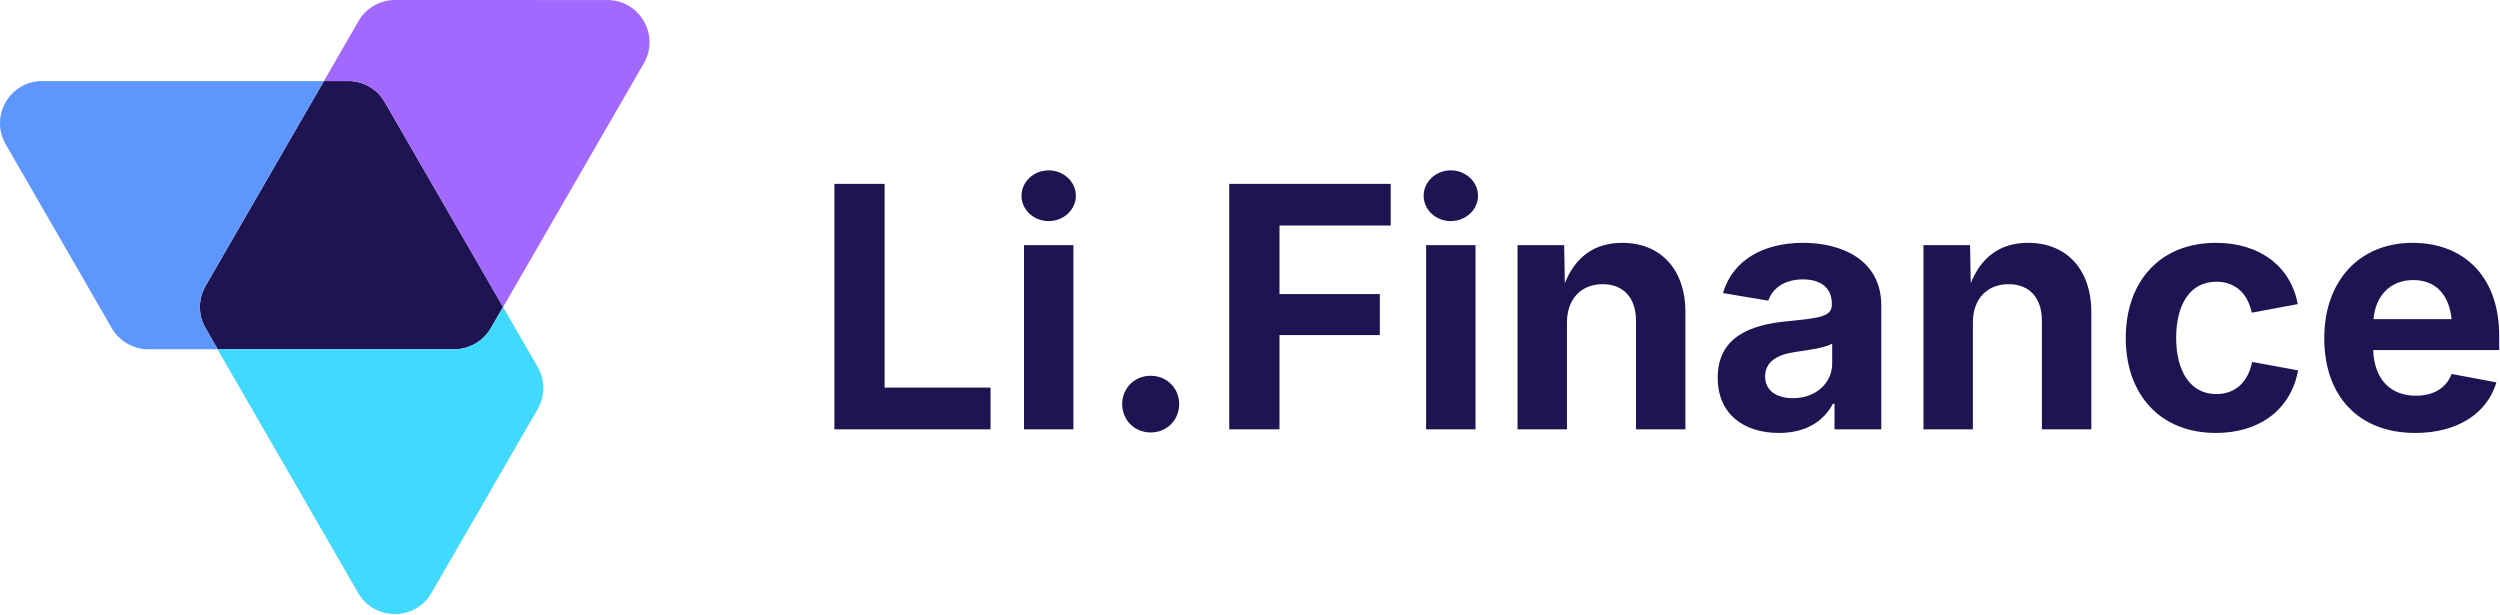
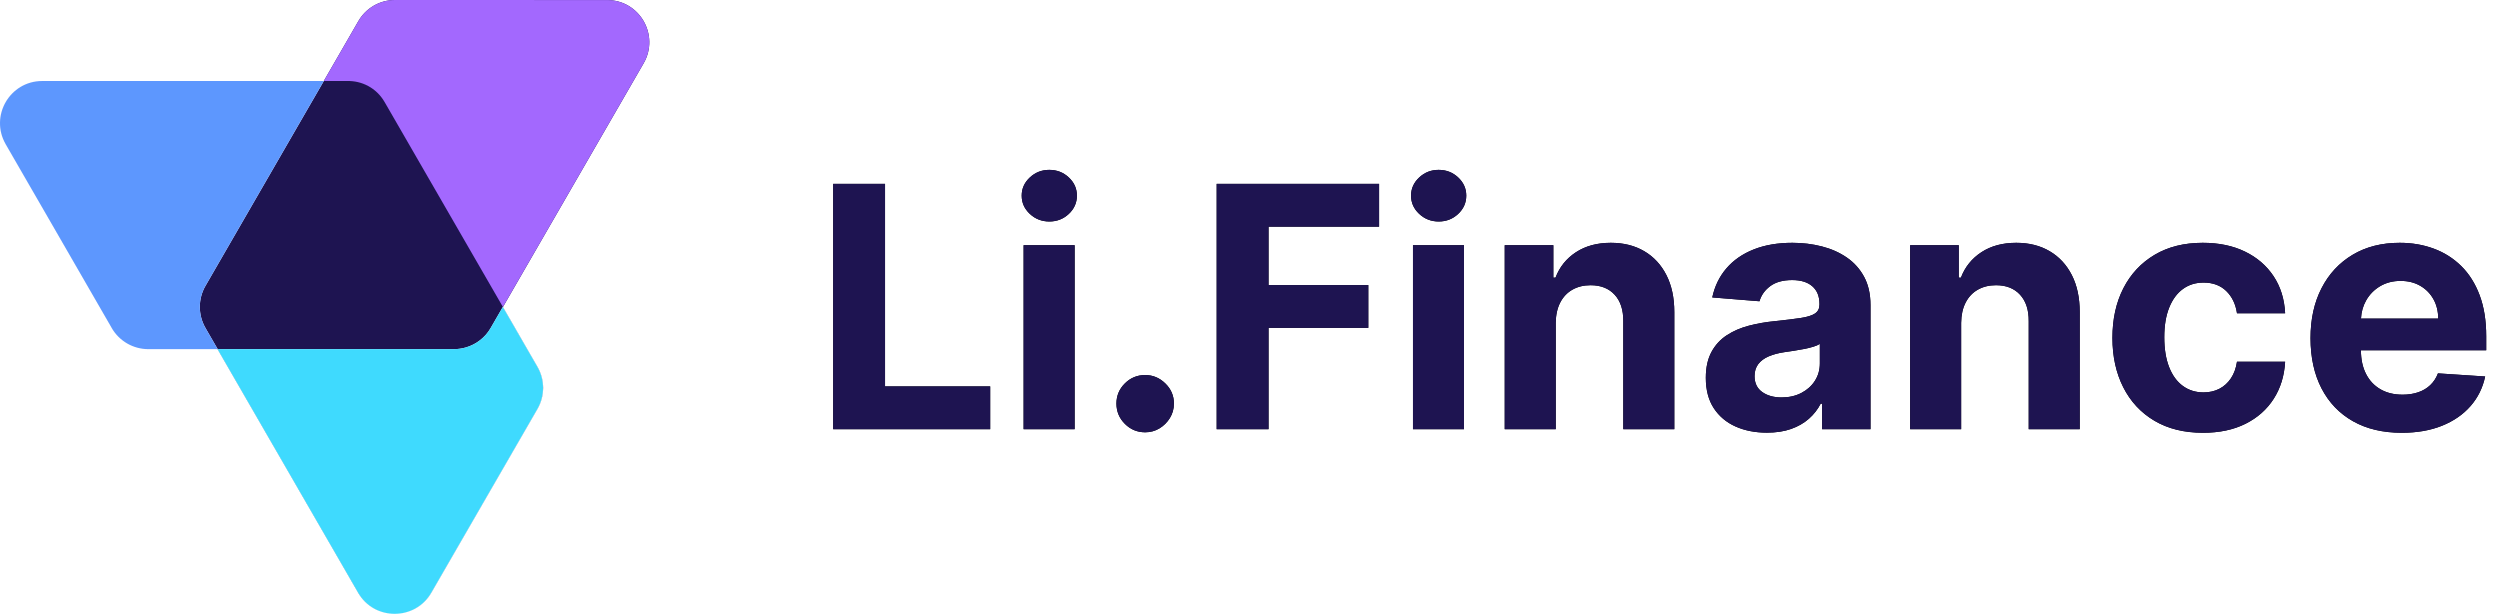
- <svg xmlns="http://www.w3.org/2000/svg" width="2964px" height="728px" viewBox="0 0 2964 728" version="1.1">
+ <svg xmlns="http://www.w3.org/2000/svg" xmlns:xlink="http://www.w3.org/1999/xlink" width="2965px" height="728px" viewBox="0 0 2965 728" version="1.1">
+   <defs>
+     <path d="M1174.369,509 L1174.369,458.29 L1049.653,458.29 L1049.653,218.091 L988.148,218.091 L988.148,509 L1174.369,509 Z M1244.54,262.693 C1253.536,262.693 1261.23,259.687 1267.622,253.673 C1274.014,247.66 1277.21,240.439 1277.21,232.011 C1277.21,223.678 1274.014,216.505 1267.622,210.491 C1261.23,204.478 1253.489,201.472 1244.398,201.472 C1235.496,201.472 1227.826,204.478 1221.386,210.491 C1214.947,216.505 1211.727,223.678 1211.727,232.011 C1211.727,240.439 1214.947,247.66 1221.386,253.673 C1227.826,259.687 1235.544,262.693 1244.54,262.693 Z M1274.511,509 L1274.511,290.818 L1214,290.818 L1214,509 L1274.511,509 Z M1358.176,512.693 C1364.331,512.693 1369.966,511.154 1375.08,508.077 C1380.193,504.999 1384.336,500.88 1387.509,495.719 C1390.681,490.558 1392.267,484.852 1392.267,478.602 C1392.267,469.322 1388.858,461.367 1382.04,454.739 C1375.222,448.11 1367.267,444.795 1358.176,444.795 C1348.801,444.795 1340.776,448.11 1334.099,454.739 C1327.423,461.367 1324.085,469.322 1324.085,478.602 C1324.085,487.977 1327.423,496.003 1334.099,502.679 C1340.776,509.355 1348.801,512.693 1358.176,512.693 Z M1504.483,509 L1504.483,388.83 L1622.807,388.83 L1622.807,338.119 L1504.483,338.119 L1504.483,268.801 L1635.591,268.801 L1635.591,218.091 L1442.977,218.091 L1442.977,509 L1504.483,509 Z M1706.33,262.693 C1715.326,262.693 1723.02,259.687 1729.412,253.673 C1735.804,247.66 1739,240.439 1739,232.011 C1739,223.678 1735.804,216.505 1729.412,210.491 C1723.02,204.478 1715.278,201.472 1706.188,201.472 C1697.286,201.472 1689.616,204.478 1683.176,210.491 C1676.737,216.505 1673.517,223.678 1673.517,232.011 C1673.517,240.439 1676.737,247.66 1683.176,253.673 C1689.616,259.687 1697.333,262.693 1706.33,262.693 Z M1736.301,509 L1736.301,290.818 L1675.79,290.818 L1675.79,509 L1736.301,509 Z M1845.108,509 L1845.108,382.864 C1845.203,373.489 1846.978,365.463 1850.435,358.787 C1853.891,352.111 1858.721,347.021 1864.923,343.517 C1871.126,340.013 1878.299,338.261 1886.443,338.261 C1898.564,338.261 1908.081,342.026 1914.994,349.554 C1921.907,357.082 1925.316,367.523 1925.222,380.875 L1925.222,380.875 L1925.222,509 L1985.733,509 L1985.733,370.08 C1985.733,353.129 1982.608,338.522 1976.358,326.259 C1970.108,313.995 1961.348,304.549 1950.08,297.92 C1938.811,291.292 1925.6,287.977 1910.449,287.977 C1894.256,287.977 1880.477,291.694 1869.114,299.128 C1857.75,306.562 1849.653,316.623 1844.824,329.313 L1844.824,329.313 L1842.267,329.313 L1842.267,290.818 L1784.597,290.818 L1784.597,509 L1845.108,509 Z M2095.534,513.119 C2106.33,513.119 2115.847,511.675 2124.085,508.787 C2132.324,505.899 2139.379,501.874 2145.25,496.713 C2151.121,491.552 2155.809,485.563 2159.312,478.744 L2159.312,478.744 L2161.017,478.744 L2161.017,509 L2218.403,509 L2218.403,361.841 C2218.403,348.867 2215.894,337.717 2210.875,328.389 C2205.856,319.062 2199.014,311.415 2190.349,305.449 C2181.685,299.483 2171.789,295.08 2160.662,292.239 C2149.535,289.398 2137.911,287.977 2125.79,287.977 C2108.366,287.977 2093.048,290.605 2079.838,295.861 C2066.628,301.116 2055.856,308.598 2047.523,318.304 C2039.189,328.01 2033.602,339.492 2030.761,352.75 L2030.761,352.75 L2086.727,357.295 C2088.811,350.098 2093.072,344.109 2099.511,339.327 C2105.951,334.545 2114.616,332.153 2125.506,332.153 C2135.828,332.153 2143.806,334.616 2149.44,339.54 C2155.075,344.464 2157.892,351.424 2157.892,360.42 L2157.892,360.42 L2157.892,361.273 C2157.892,365.913 2156.14,369.417 2152.636,371.784 C2149.133,374.152 2143.498,375.927 2135.733,377.111 C2127.968,378.295 2117.741,379.549 2105.051,380.875 C2094.256,381.917 2083.957,383.716 2074.156,386.273 C2064.355,388.83 2055.619,392.617 2047.949,397.636 C2040.278,402.655 2034.218,409.284 2029.767,417.523 C2025.316,425.761 2023.091,435.941 2023.091,448.063 C2023.091,462.456 2026.24,474.459 2032.537,484.071 C2038.834,493.683 2047.428,500.927 2058.318,505.804 C2069.208,510.681 2081.614,513.119 2095.534,513.119 Z M2112.864,471.358 C2103.583,471.358 2095.937,469.204 2089.923,464.895 C2083.91,460.586 2080.903,454.313 2080.903,446.074 C2080.903,440.392 2082.371,435.634 2085.307,431.798 C2088.242,427.963 2092.362,424.909 2097.665,422.636 C2102.968,420.364 2109.17,418.706 2116.273,417.665 C2119.587,417.191 2123.28,416.647 2127.352,416.031 C2131.424,415.416 2135.496,414.705 2139.568,413.901 C2143.64,413.096 2147.31,412.196 2150.577,411.202 C2153.844,410.207 2156.424,409.095 2158.318,407.864 L2158.318,407.864 L2158.318,431.017 C2158.318,438.688 2156.377,445.553 2152.494,451.614 C2148.612,457.674 2143.261,462.48 2136.443,466.031 C2129.625,469.582 2121.765,471.358 2112.864,471.358 Z M2325.932,509 L2325.932,382.864 C2326.027,373.489 2327.802,365.463 2331.259,358.787 C2334.715,352.111 2339.545,347.021 2345.747,343.517 C2351.95,340.013 2359.123,338.261 2367.267,338.261 C2379.388,338.261 2388.905,342.026 2395.818,349.554 C2402.731,357.082 2406.14,367.523 2406.045,380.875 L2406.045,380.875 L2406.045,509 L2466.557,509 L2466.557,370.08 C2466.557,353.129 2463.432,338.522 2457.182,326.259 C2450.932,313.995 2442.172,304.549 2430.903,297.92 C2419.634,291.292 2406.424,287.977 2391.273,287.977 C2375.08,287.977 2361.301,291.694 2349.938,299.128 C2338.574,306.562 2330.477,316.623 2325.648,329.313 L2325.648,329.313 L2323.091,329.313 L2323.091,290.818 L2265.42,290.818 L2265.42,509 L2325.932,509 Z M2612.722,513.261 C2632.134,513.261 2648.943,509.71 2663.148,502.608 C2677.352,495.506 2688.503,485.634 2696.599,472.991 C2704.696,460.349 2709.218,445.695 2710.165,429.028 L2710.165,429.028 L2653.062,429.028 C2651.926,436.699 2649.535,443.257 2645.889,448.702 C2642.243,454.147 2637.651,458.29 2632.111,461.131 C2626.571,463.972 2620.345,465.392 2613.432,465.392 C2604.057,465.392 2595.866,462.835 2588.858,457.722 C2581.85,452.608 2576.429,445.174 2572.594,435.42 C2568.759,425.667 2566.841,413.83 2566.841,399.909 C2566.841,386.178 2568.782,374.483 2572.665,364.824 C2576.547,355.165 2581.969,347.802 2588.929,342.736 C2595.889,337.67 2604.057,335.136 2613.432,335.136 C2624.511,335.136 2633.484,338.474 2640.349,345.151 C2647.215,351.827 2651.453,360.61 2653.062,371.5 L2653.062,371.5 L2710.165,371.5 C2709.312,354.644 2704.72,339.966 2696.386,327.466 C2688.053,314.966 2676.737,305.259 2662.438,298.347 C2648.138,291.434 2631.472,287.977 2612.438,287.977 C2590.373,287.977 2571.339,292.736 2555.335,302.253 C2539.331,311.77 2526.997,324.98 2518.332,341.884 C2509.668,358.787 2505.335,378.413 2505.335,400.761 C2505.335,422.826 2509.62,442.333 2518.19,459.284 C2526.76,476.235 2539.071,489.469 2555.122,498.986 C2571.173,508.503 2590.373,513.261 2612.722,513.261 Z M2848.517,513.261 C2866.509,513.261 2882.395,510.491 2896.173,504.952 C2909.952,499.412 2921.221,491.647 2929.98,481.656 C2938.74,471.666 2944.54,459.947 2947.381,446.5 L2947.381,446.5 L2891.415,442.807 C2889.331,448.299 2886.301,452.939 2882.324,456.727 C2878.347,460.515 2873.564,463.356 2867.977,465.25 C2862.39,467.144 2856.235,468.091 2849.511,468.091 C2839.379,468.091 2830.619,465.96 2823.233,461.699 C2815.847,457.438 2810.141,451.377 2806.116,443.517 C2802.092,435.657 2800.08,426.33 2800.08,415.534 L2800.08,415.534 L2800.079,415.393 L2948.659,415.392 L2948.659,398.773 C2948.659,380.212 2946.055,363.995 2940.847,350.122 C2935.638,336.249 2928.37,324.72 2919.043,315.534 C2909.715,306.348 2898.825,299.459 2886.372,294.866 C2873.92,290.274 2860.496,287.977 2846.102,287.977 C2824.701,287.977 2806.069,292.712 2790.207,302.182 C2774.346,311.652 2762.059,324.862 2753.347,341.813 C2744.634,358.763 2740.278,378.46 2740.278,400.903 C2740.278,423.915 2744.634,443.825 2753.347,460.634 C2762.059,477.442 2774.488,490.416 2790.634,499.554 C2806.779,508.692 2826.074,513.261 2848.517,513.261 Z M2800.147,377.682 C2800.538,369.926 2802.551,362.822 2806.188,356.372 C2810.165,349.317 2815.681,343.683 2822.736,339.469 C2829.791,335.255 2837.911,333.148 2847.097,333.148 C2855.903,333.148 2863.645,335.065 2870.321,338.901 C2876.997,342.736 2882.229,348.015 2886.017,354.739 C2889.805,361.462 2891.699,369.18 2891.699,377.892 L2891.699,377.892 L2800.138,377.893 L2800.147,377.682 Z" id="path-1" />
+   </defs>
  <g id="Page-1" stroke="none" stroke-width="1" fill="none" fill-rule="evenodd">
-     <g id="Group-7">
+     <g id="lifi_wordmark" transform="translate(0, 0)" fill-rule="nonzero">
      <g id="lifi">
-         <path d="M258.181,414.079 L243.702,389.002 C234.769,373.528 234.771,354.463 243.708,338.992 L369.604,121.049 C369.831,120.656 370.062,120.268 370.297,119.884 L384.041,96.079 L50.094,96.079 C11.609,96.079 -12.448,137.736 6.787,171.069 L132.583,389.069 C141.513,404.545 158.022,414.079 175.89,414.079 L258.181,414.079 Z M552.563,412.057 C548.09,413.368 543.306,414.08 538.275,414.08 L258.02,414.08 L424.814,702.977 C444.056,736.305 492.161,736.311 511.411,702.987 L637.306,485.044 C646.244,469.573 646.246,450.508 637.312,435.034 L596.346,364.079 L581.939,389.034 C575.396,400.366 564.79,408.51 552.563,412.057 Z M720.061,0.058 C758.546,0.067 782.593,41.729 763.35,75.058 L596.486,364.076 L456.18,121.059 C446.29,103.929 428.776,95.601 411.473,96.078 L384.02,96.078 L425.056,25 C433.99,9.526 450.502,-0.004 468.369,1.32147238e-06 L720.061,0.058 Z M720.062,0.058 C758.547,0.067 782.594,41.729 763.352,75.058 L596.487,364.076 L637.454,435.032 C646.387,450.505 646.385,469.57 637.448,485.042 L511.552,702.984 C492.302,736.309 444.198,736.303 424.955,702.974 L258.161,414.078 L175.87,414.078 C158.003,414.078 141.493,404.544 132.563,389.068 L6.768,171.068 C-12.467,137.735 11.59,96.078 50.075,96.078 L384.021,96.078 L425.058,25 C433.992,9.527 450.503,0 468.371,0 L720.062,0.058 Z" id="Shape" fill="#1E1451" />
+         <path d="M258.181,414.079 L243.702,389.002 C234.769,373.528 234.771,354.463 243.708,338.992 L369.604,121.049 C369.831,120.656 370.062,120.268 370.297,119.884 L384.041,96.079 L50.094,96.079 C11.609,96.079 -12.448,137.736 6.787,171.069 L132.583,389.069 C141.513,404.545 158.022,414.079 175.89,414.079 L258.181,414.079 Z M552.563,412.057 C548.09,413.368 543.306,414.08 538.275,414.08 L258.02,414.08 L424.814,702.977 C444.056,736.305 492.161,736.311 511.411,702.987 L637.306,485.044 C646.244,469.573 646.246,450.508 637.312,435.034 L596.346,364.079 L581.939,389.034 C575.396,400.366 564.79,408.51 552.563,412.057 Z M720.061,0.058 C758.546,0.067 782.593,41.729 763.35,75.058 L596.486,364.076 L456.18,121.059 C446.29,103.929 428.776,95.601 411.473,96.078 L384.02,96.078 L425.056,25 C433.99,9.526 450.502,-0.004 468.369,1.32062058e-06 L720.061,0.058 Z M720.062,0.058 C758.547,0.067 782.594,41.729 763.352,75.058 L596.487,364.076 L637.454,435.032 C646.387,450.505 646.385,469.57 637.448,485.042 L511.552,702.984 C492.302,736.309 444.198,736.303 424.955,702.974 L258.161,414.078 L175.87,414.078 C158.003,414.078 141.493,404.544 132.563,389.068 L6.768,171.068 C-12.467,137.735 11.59,96.078 50.075,96.078 L384.021,96.078 L425.058,25 C433.992,9.527 450.503,0 468.371,0 L720.062,0.058 Z" id="Shape" fill="#1E1451" />
        <path d="M258.161,414.079 L243.683,389.002 C234.749,373.528 234.751,354.463 243.688,338.992 L369.584,121.049 C369.811,120.656 370.042,120.268 370.277,119.884 L384.021,96.079 L50.075,96.079 C11.59,96.079 -12.467,137.736 6.768,171.069 L132.563,389.069 C141.493,404.545 158.003,414.079 175.87,414.079 L258.161,414.079 Z" id="Path" fill="#5D97FE" />
        <path d="M552.543,412.057 C548.07,413.368 543.286,414.08 538.255,414.08 L258,414.08 L424.794,702.977 C444.037,736.305 492.141,736.311 511.391,702.987 L637.287,485.044 C646.224,469.573 646.226,450.508 637.293,435.034 L596.327,364.079 L581.919,389.034 C575.377,400.366 564.77,408.51 552.543,412.057 Z" id="Path" fill="#3FDAFE" />
-         <path d="M720.041,0.058 C758.526,0.067 782.573,41.729 763.331,75.058 L596.466,364.076 L456.16,121.059 C446.27,103.929 428.756,95.601 411.454,96.078 L384,96.078 L425.037,25 C433.971,9.526 450.482,-0.004 468.35,1.32147238e-06 L720.041,0.058 Z" id="Path" fill="#A368FE" />
+         <path d="M720.041,0.058 C758.526,0.067 782.573,41.729 763.331,75.058 L596.466,364.076 L456.16,121.059 C446.27,103.929 428.756,95.601 411.454,96.078 L384,96.078 L425.037,25 C433.971,9.526 450.482,-0.004 468.35,1.32062056e-06 L720.041,0.058 Z" id="Path" fill="#A368FE" />
      </g>
-       <text id="Li.Finance" font-family="Inter-Bold, Inter" font-size="400" font-weight="bold" fill="#1E1451">
-         <tspan x="962.864" y="509">Li.Finance</tspan>
-       </text>
+       <g id="Li.Finance">
+         <use fill="#000000" xlink:href="#path-1" />
+         <use fill="#1E1451" xlink:href="#path-1" />
+       </g>
    </g>
  </g>
</svg>
